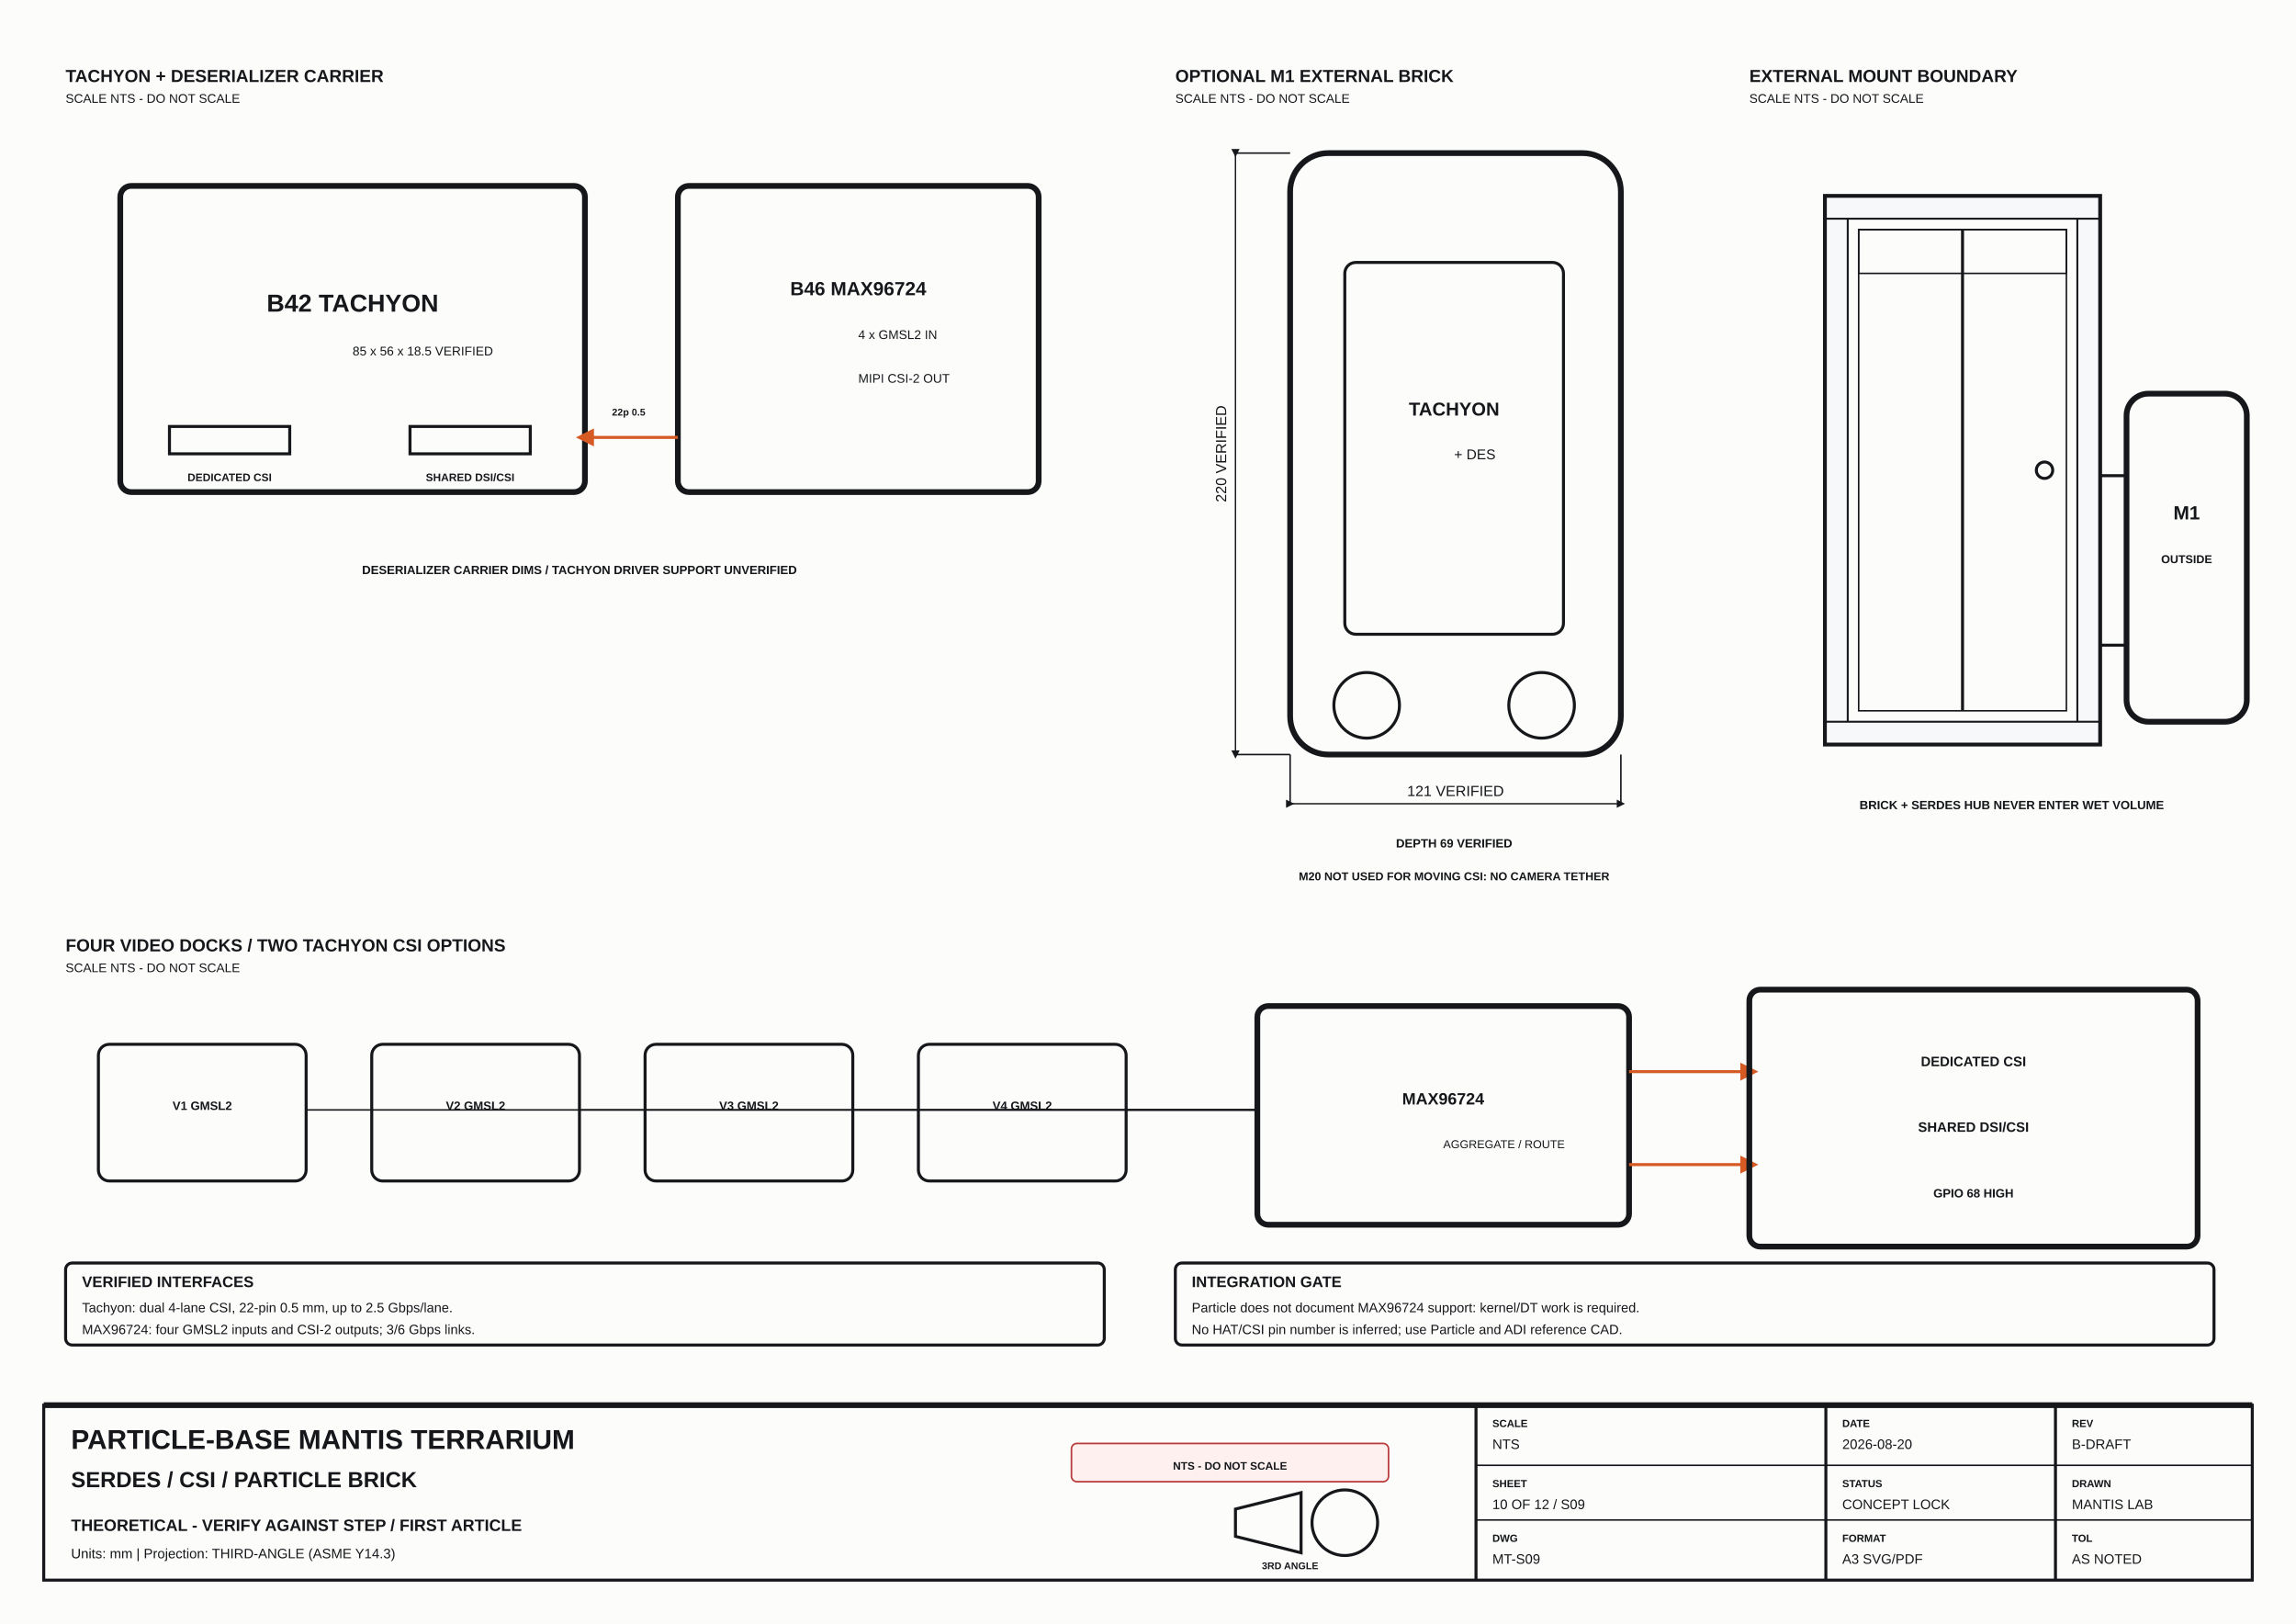
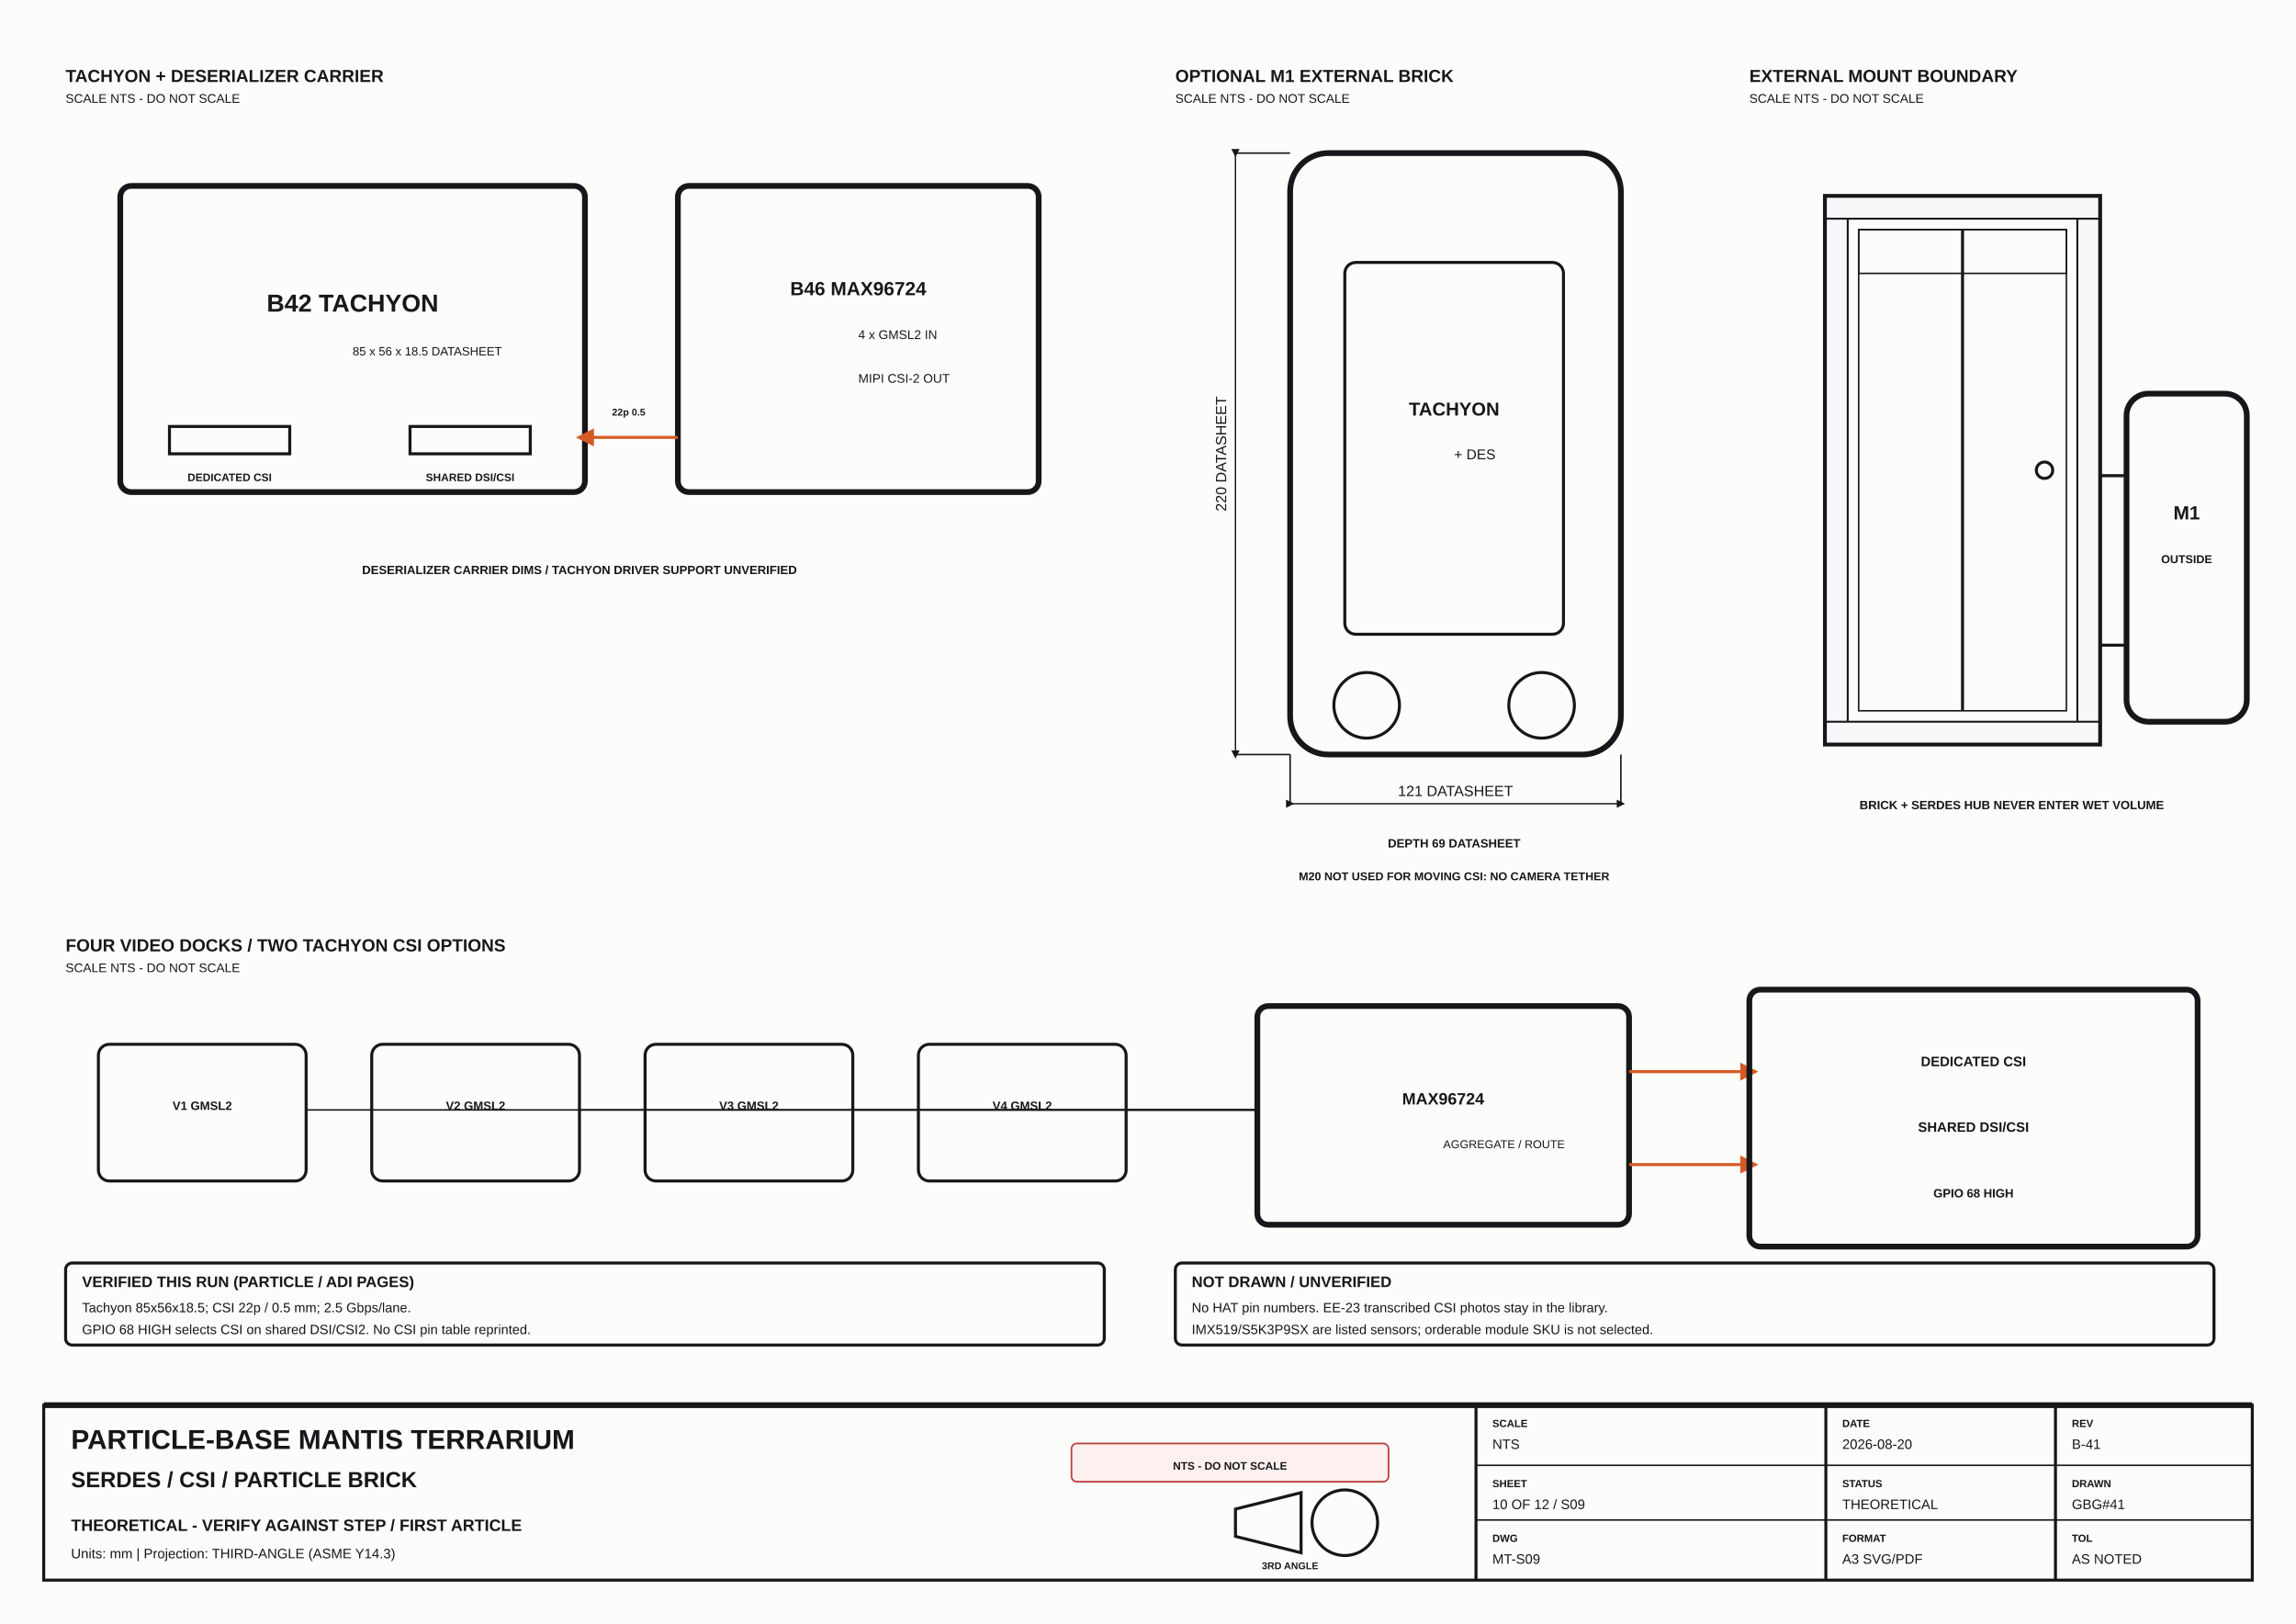
<svg xmlns="http://www.w3.org/2000/svg" width="420mm" height="297mm" viewBox="0 0 420 297">
  <rect width="420" height="297" fill="#fcfcfb" />
  <defs>
    <marker id="arr" markerWidth="6" markerHeight="6" refX="3" refY="3" orient="auto" markerUnits="strokeWidth">
      <path d="M0,0 L6,3 L0,6 z" fill="#15171a" />
    </marker>
    <marker id="arr-orange" markerWidth="6" markerHeight="6" refX="3" refY="3" orient="auto" markerUnits="strokeWidth">
      <path d="M0,0 L6,3 L0,6 z" fill="#d65a24" />
    </marker>
    <pattern id="hatch" width="3" height="3" patternUnits="userSpaceOnUse" patternTransform="rotate(45)">
      <line x1="0" y1="0" x2="0" y2="3" stroke="#7b7e83" stroke-width="0.25" />
    </pattern>
    <pattern id="screen" width="3" height="3" patternUnits="userSpaceOnUse">
      <path d="M0,0 L3,3 M3,0 L0,3" stroke="#88909a" stroke-width="0.18" />
    </pattern>
    <style>
    text { font-family: Arial, Helvetica, sans-serif; fill:#15171a; }
    .thin { stroke:#15171a; stroke-width:.28; fill:none; }
    .med { stroke:#15171a; stroke-width:.55; fill:none; }
    .heavy { stroke:#15171a; stroke-width:1.05; fill:none; }
    .hidden { stroke:#59616b; stroke-width:.28; stroke-dasharray:2 1.2; fill:none; }
    .phantom { stroke:#d65a24; stroke-width:.35; stroke-dasharray:5 1 1 1; fill:none; }
    .center { stroke:#73808d; stroke-width:.22; stroke-dasharray:4 1 1 1; fill:none; }
    .dim { stroke:#15171a; stroke-width:.25; fill:none; marker-start:url(#arr); marker-end:url(#arr); }
    .leader { stroke:#15171a; stroke-width:.3; fill:none; marker-end:url(#arr); }
    .motion { stroke:#d65a24; stroke-width:.55; fill:none; marker-end:url(#arr-orange); }
    .ref { fill:#fff6d9; stroke:#c49817; stroke-width:.25; }
    .unverified { fill:#fff0f0; stroke:#ba3d3d; stroke-width:.3; }
    .keepout { fill:#dd3c3c; fill-opacity:.08; stroke:#c63333; stroke-width:.35; stroke-dasharray:4 2; }
    .metal { fill:#e1e4e8; stroke:#15171a; stroke-width:.35; }
    .plastic { fill:#f7f8f9; stroke:#15171a; stroke-width:.35; }
    .cut { fill:url(#hatch); stroke:#15171a; stroke-width:.45; }
  </style>
  </defs>
  <text x="12" y="15" font-size="3.2" font-weight="bold" text-anchor="start">TACHYON + DESERIALIZER CARRIER</text>
  <text x="12" y="18.8" font-size="2.3" font-weight="normal" text-anchor="start">SCALE NTS - DO NOT SCALE</text>
  <rect x="22" y="34" width="85" height="56" rx="2" class="heavy" fill="#e9eef1" />
  <text x="64.5" y="57" font-size="4.5" font-weight="bold" text-anchor="middle">B42 TACHYON</text>
-   <text x="64.5" y="65" font-size="2.3" font-weight="middle" text-anchor="start">85 x 56 x 18.5 VERIFIED</text>
+   <text x="64.5" y="65" font-size="2.2" font-weight="middle" text-anchor="start">85 x 56 x 18.5 DATASHEET</text>
  <rect x="31" y="78" width="22" height="5" rx="0" class="med" fill="#d3a74b" />
  <rect x="75" y="78" width="22" height="5" rx="0" class="med" fill="#d3a74b" />
  <text x="42" y="88" font-size="2.0" font-weight="bold" text-anchor="middle">DEDICATED CSI</text>
  <text x="86" y="88" font-size="2.0" font-weight="bold" text-anchor="middle">SHARED DSI/CSI</text>
  <rect x="124" y="34" width="66" height="56" rx="2" class="heavy" fill="#fff8e3" />
  <text x="157" y="54" font-size="3.5" font-weight="bold" text-anchor="middle">B46 MAX96724</text>
  <text x="157" y="62" font-size="2.3" font-weight="middle" text-anchor="start">4 x GMSL2 IN</text>
  <text x="157" y="70" font-size="2.3" font-weight="middle" text-anchor="start">MIPI CSI-2 OUT</text>
  <line x1="124" y1="80" x2="107" y2="80" class="motion" />
  <text x="115" y="76" font-size="1.8" font-weight="bold" text-anchor="middle">22p 0.5</text>
  <text x="106" y="105" font-size="2.2" font-weight="bold" text-anchor="middle" fill="#b52d2d">DESERIALIZER CARRIER DIMS / TACHYON DRIVER SUPPORT UNVERIFIED</text>
  <text x="215" y="15" font-size="3.2" font-weight="bold" text-anchor="start">OPTIONAL M1 EXTERNAL BRICK</text>
  <text x="215" y="18.8" font-size="2.3" font-weight="normal" text-anchor="start">SCALE NTS - DO NOT SCALE</text>
  <rect x="236" y="28" width="60.5" height="110" rx="7" class="heavy" fill="#edf1f4" />
  <rect x="246" y="48" width="40" height="68" rx="2" class="med" fill="#ffffff" />
  <text x="266" y="76" font-size="3.4" font-weight="bold" text-anchor="middle">TACHYON</text>
  <text x="266" y="84" font-size="2.6" font-weight="middle" text-anchor="start">+ DES</text>
  <circle cx="250" cy="129" r="6" class="med" fill="#fff" />
  <circle cx="282" cy="129" r="6" class="med" fill="#fff" />
  <line x1="236" y1="138" x2="236" y2="147" class="thin" />
  <line x1="296.5" y1="138" x2="296.5" y2="147" class="thin" />
  <line x1="236" y1="147" x2="296.5" y2="147" class="dim" />
-   <text x="266.25" y="145.6" font-size="2.7" font-weight="normal" text-anchor="middle">121 VERIFIED</text>
+   <text x="266.25" y="145.6" font-size="2.7" font-weight="normal" text-anchor="middle">121 DATASHEET</text>
  <line x1="236" y1="28" x2="226" y2="28" class="thin" />
  <line x1="236" y1="138" x2="226" y2="138" class="thin" />
  <line x1="226" y1="28" x2="226" y2="138" class="dim" />
-   <text x="224.3" y="83.0" font-size="2.7" font-weight="normal" text-anchor="middle" transform="rotate(-90 224.3 83.0)">220 VERIFIED</text>
-   <text x="266" y="155" font-size="2.2" font-weight="bold" text-anchor="middle">DEPTH 69 VERIFIED</text>
+   <text x="224.3" y="83.0" font-size="2.7" font-weight="normal" text-anchor="middle" transform="rotate(-90 224.3 83.0)">220 DATASHEET</text>
+   <text x="266" y="155" font-size="2.2" font-weight="bold" text-anchor="middle">DEPTH 69 DATASHEET</text>
  <text x="266" y="161" font-size="2.1" font-weight="bold" text-anchor="middle" fill="#0a7891">M20 NOT USED FOR MOVING CSI: NO CAMERA TETHER</text>
  <text x="320" y="15" font-size="3.2" font-weight="bold" text-anchor="start">EXTERNAL MOUNT BOUNDARY</text>
  <text x="320" y="18.8" font-size="2.3" font-weight="normal" text-anchor="start">SCALE NTS - DO NOT SCALE</text>
  <rect x="334" y="36" width="50" height="100" rx="0" class="heavy" />
  <rect x="334" y="36" width="4" height="100" rx="0" class="plastic" />
  <rect x="380" y="36" width="4" height="100" rx="0" class="plastic" />
  <rect x="334" y="36" width="50" height="4" rx="0" class="plastic" />
  <rect x="334" y="132" width="50" height="4" rx="0" class="plastic" />
  <rect x="340" y="42" width="38" height="88" rx="0" class="thin" fill="#f8fbfc" />
  <line x1="359.0" y1="42" x2="359.0" y2="130" class="med" />
  <circle cx="374" cy="86.0" r="1.5" class="med" />
  <rect x="340" y="42" width="38" height="8" rx="0" class="thin" fill="url(#screen)" />
  <rect x="389" y="72" width="22" height="60" rx="4" class="heavy" fill="#edf1f4" />
  <line x1="384" y1="87" x2="389" y2="87" class="med" />
  <line x1="384" y1="118" x2="389" y2="118" class="med" />
  <text x="400" y="95" font-size="3.5" font-weight="bold" text-anchor="middle">M1</text>
  <text x="400" y="103" font-size="2.1" font-weight="bold" text-anchor="middle">OUTSIDE</text>
  <text x="368" y="148" font-size="2.2" font-weight="bold" text-anchor="middle" fill="#b52d2d">BRICK + SERDES HUB NEVER ENTER WET VOLUME</text>
  <text x="12" y="174" font-size="3.2" font-weight="bold" text-anchor="start">FOUR VIDEO DOCKS / TWO TACHYON CSI OPTIONS</text>
  <text x="12" y="177.8" font-size="2.3" font-weight="normal" text-anchor="start">SCALE NTS - DO NOT SCALE</text>
  <rect x="18" y="191" width="38" height="25" rx="2" class="med" fill="#e7f5f6" />
  <text x="37" y="203" font-size="2.2" font-weight="bold" text-anchor="middle">V1 GMSL2</text>
  <rect x="68" y="191" width="38" height="25" rx="2" class="med" fill="#e7f5f6" />
  <text x="87" y="203" font-size="2.2" font-weight="bold" text-anchor="middle">V2 GMSL2</text>
  <rect x="118" y="191" width="38" height="25" rx="2" class="med" fill="#e7f5f6" />
  <text x="137" y="203" font-size="2.2" font-weight="bold" text-anchor="middle">V3 GMSL2</text>
  <rect x="168" y="191" width="38" height="25" rx="2" class="med" fill="#e7f5f6" />
  <text x="187" y="203" font-size="2.2" font-weight="bold" text-anchor="middle">V4 GMSL2</text>
  <line x1="56" y1="203" x2="230" y2="203" class="thin" stroke="#0a7891" />
  <line x1="106" y1="203" x2="230" y2="203" class="thin" stroke="#0a7891" />
  <line x1="156" y1="203" x2="230" y2="203" class="thin" stroke="#0a7891" />
  <line x1="206" y1="203" x2="230" y2="203" class="thin" stroke="#0a7891" />
  <rect x="230" y="184" width="68" height="40" rx="2" class="heavy" fill="#fff8e3" />
  <text x="264" y="202" font-size="3" font-weight="bold" text-anchor="middle">MAX96724</text>
  <text x="264" y="210" font-size="2.1" font-weight="middle" text-anchor="start">AGGREGATE / ROUTE</text>
  <line x1="298" y1="196" x2="320" y2="196" class="motion" />
  <line x1="298" y1="213" x2="320" y2="213" class="motion" />
  <rect x="320" y="181" width="82" height="47" rx="2" class="heavy" fill="#e9eef1" />
  <text x="361" y="195" font-size="2.5" font-weight="bold" text-anchor="middle">DEDICATED CSI</text>
  <text x="361" y="207" font-size="2.5" font-weight="bold" text-anchor="middle">SHARED DSI/CSI</text>
  <text x="361" y="219" font-size="2.2" font-weight="bold" text-anchor="middle">GPIO 68 HIGH</text>
  <rect x="12" y="231" width="190" height="15.0" rx="1.2" class="med" fill="#f7f8fa" />
-   <text x="15" y="235.4" font-size="2.8" font-weight="bold" text-anchor="start">VERIFIED INTERFACES</text>
-   <text x="15" y="240" font-size="2.45" font-weight="normal" text-anchor="start">Tachyon: dual 4-lane CSI, 22-pin 0.5 mm, up to 2.5 Gbps/lane.</text>
-   <text x="15" y="244" font-size="2.45" font-weight="normal" text-anchor="start">MAX96724: four GMSL2 inputs and CSI-2 outputs; 3/6 Gbps links.</text>
+   <text x="15" y="235.4" font-size="2.8" font-weight="bold" text-anchor="start">VERIFIED THIS RUN (PARTICLE / ADI PAGES)</text>
+   <text x="15" y="240" font-size="2.45" font-weight="normal" text-anchor="start">Tachyon 85x56x18.5; CSI 22p / 0.5 mm; 2.5 Gbps/lane.</text>
+   <text x="15" y="244" font-size="2.45" font-weight="normal" text-anchor="start">GPIO 68 HIGH selects CSI on shared DSI/CSI2. No CSI pin table reprinted.</text>
  <rect x="215" y="231" width="190" height="15.0" rx="1.2" class="med" fill="#fff0f0" />
-   <text x="218" y="235.4" font-size="2.8" font-weight="bold" text-anchor="start">INTEGRATION GATE</text>
-   <text x="218" y="240" font-size="2.45" font-weight="normal" text-anchor="start">Particle does not document MAX96724 support: kernel/DT work is required.</text>
-   <text x="218" y="244" font-size="2.45" font-weight="normal" text-anchor="start">No HAT/CSI pin number is inferred; use Particle and ADI reference CAD.</text>
+   <text x="218" y="235.4" font-size="2.8" font-weight="bold" text-anchor="start">NOT DRAWN / UNVERIFIED</text>
+   <text x="218" y="240" font-size="2.45" font-weight="normal" text-anchor="start">No HAT pin numbers. EE-23 transcribed CSI photos stay in the library.</text>
+   <text x="218" y="244" font-size="2.45" font-weight="normal" text-anchor="start">IMX519/S5K3P9SX are listed sensors; orderable module SKU is not selected.</text>
  <line x1="8" y1="257.0" x2="412" y2="257.0" class="heavy" />
  <rect x="8" y="257.0" width="404" height="32" rx="0" class="med" />
  <line x1="270" y1="257.0" x2="270" y2="289" class="med" />
  <line x1="334" y1="257.0" x2="334" y2="289" class="med" />
  <line x1="376" y1="257.0" x2="376" y2="289" class="med" />
  <line x1="270" y1="268.0" x2="412" y2="268.0" class="thin" />
  <line x1="270" y1="278.0" x2="412" y2="278.0" class="thin" />
  <text x="13" y="265.0" font-size="5.0" font-weight="bold" text-anchor="start">PARTICLE-BASE MANTIS TERRARIUM</text>
  <text x="13" y="272.0" font-size="4.0" font-weight="bold" text-anchor="start">SERDES / CSI / PARTICLE BRICK</text>
  <text x="13" y="280.0" font-size="3.0" font-weight="bold" text-anchor="start" fill="#ba3d3d">THEORETICAL - VERIFY AGAINST STEP / FIRST ARTICLE</text>
  <text x="13" y="285.0" font-size="2.5" font-weight="normal" text-anchor="start">Units: mm | Projection: THIRD-ANGLE (ASME Y14.3)</text>
  <text x="273" y="261.0" font-size="1.9" font-weight="bold" text-anchor="start">SCALE</text>
  <text x="273" y="265.0" font-size="2.5" font-weight="normal" text-anchor="start">NTS</text>
  <text x="337" y="261.0" font-size="1.9" font-weight="bold" text-anchor="start">DATE</text>
  <text x="337" y="265.0" font-size="2.5" font-weight="normal" text-anchor="start">2026-08-20</text>
  <text x="379" y="261.0" font-size="1.9" font-weight="bold" text-anchor="start">REV</text>
-   <text x="379" y="265.0" font-size="2.5" font-weight="normal" text-anchor="start">B-DRAFT</text>
+   <text x="379" y="265.0" font-size="2.5" font-weight="normal" text-anchor="start">B-41</text>
  <text x="273" y="272.0" font-size="1.9" font-weight="bold" text-anchor="start">SHEET</text>
  <text x="273" y="276.0" font-size="2.5" font-weight="normal" text-anchor="start">10 OF 12 / S09</text>
  <text x="337" y="272.0" font-size="1.9" font-weight="bold" text-anchor="start">STATUS</text>
-   <text x="337" y="276.0" font-size="2.5" font-weight="normal" text-anchor="start">CONCEPT LOCK</text>
+   <text x="337" y="276.0" font-size="2.5" font-weight="normal" text-anchor="start">THEORETICAL</text>
  <text x="379" y="272.0" font-size="1.9" font-weight="bold" text-anchor="start">DRAWN</text>
-   <text x="379" y="276.0" font-size="2.5" font-weight="normal" text-anchor="start">MANTIS LAB</text>
+   <text x="379" y="276.0" font-size="2.5" font-weight="normal" text-anchor="start">GBG#41</text>
  <text x="273" y="282.0" font-size="1.9" font-weight="bold" text-anchor="start">DWG</text>
  <text x="273" y="286.0" font-size="2.5" font-weight="normal" text-anchor="start">MT-S09</text>
  <text x="337" y="282.0" font-size="1.9" font-weight="bold" text-anchor="start">FORMAT</text>
  <text x="337" y="286.0" font-size="2.5" font-weight="normal" text-anchor="start">A3 SVG/PDF</text>
  <text x="379" y="282.0" font-size="1.9" font-weight="bold" text-anchor="start">TOL</text>
  <text x="379" y="286.0" font-size="2.5" font-weight="normal" text-anchor="start">AS NOTED</text>
  <path d="M226 276.0 L238 273.0 L238 284.0 L226 281.0 Z" class="med" />
  <circle cx="246" cy="278.5" r="6" class="med" />
  <text x="236" y="287.0" font-size="1.8" font-weight="bold" text-anchor="middle">3RD ANGLE</text>
  <rect x="196" y="264.0" width="58" height="7" rx="1" class="unverified" fill="#fff0f0" />
  <text x="225" y="268.8" font-size="2.0" font-weight="bold" text-anchor="middle" fill="#ba3d3d">NTS - DO NOT SCALE</text>
</svg>
